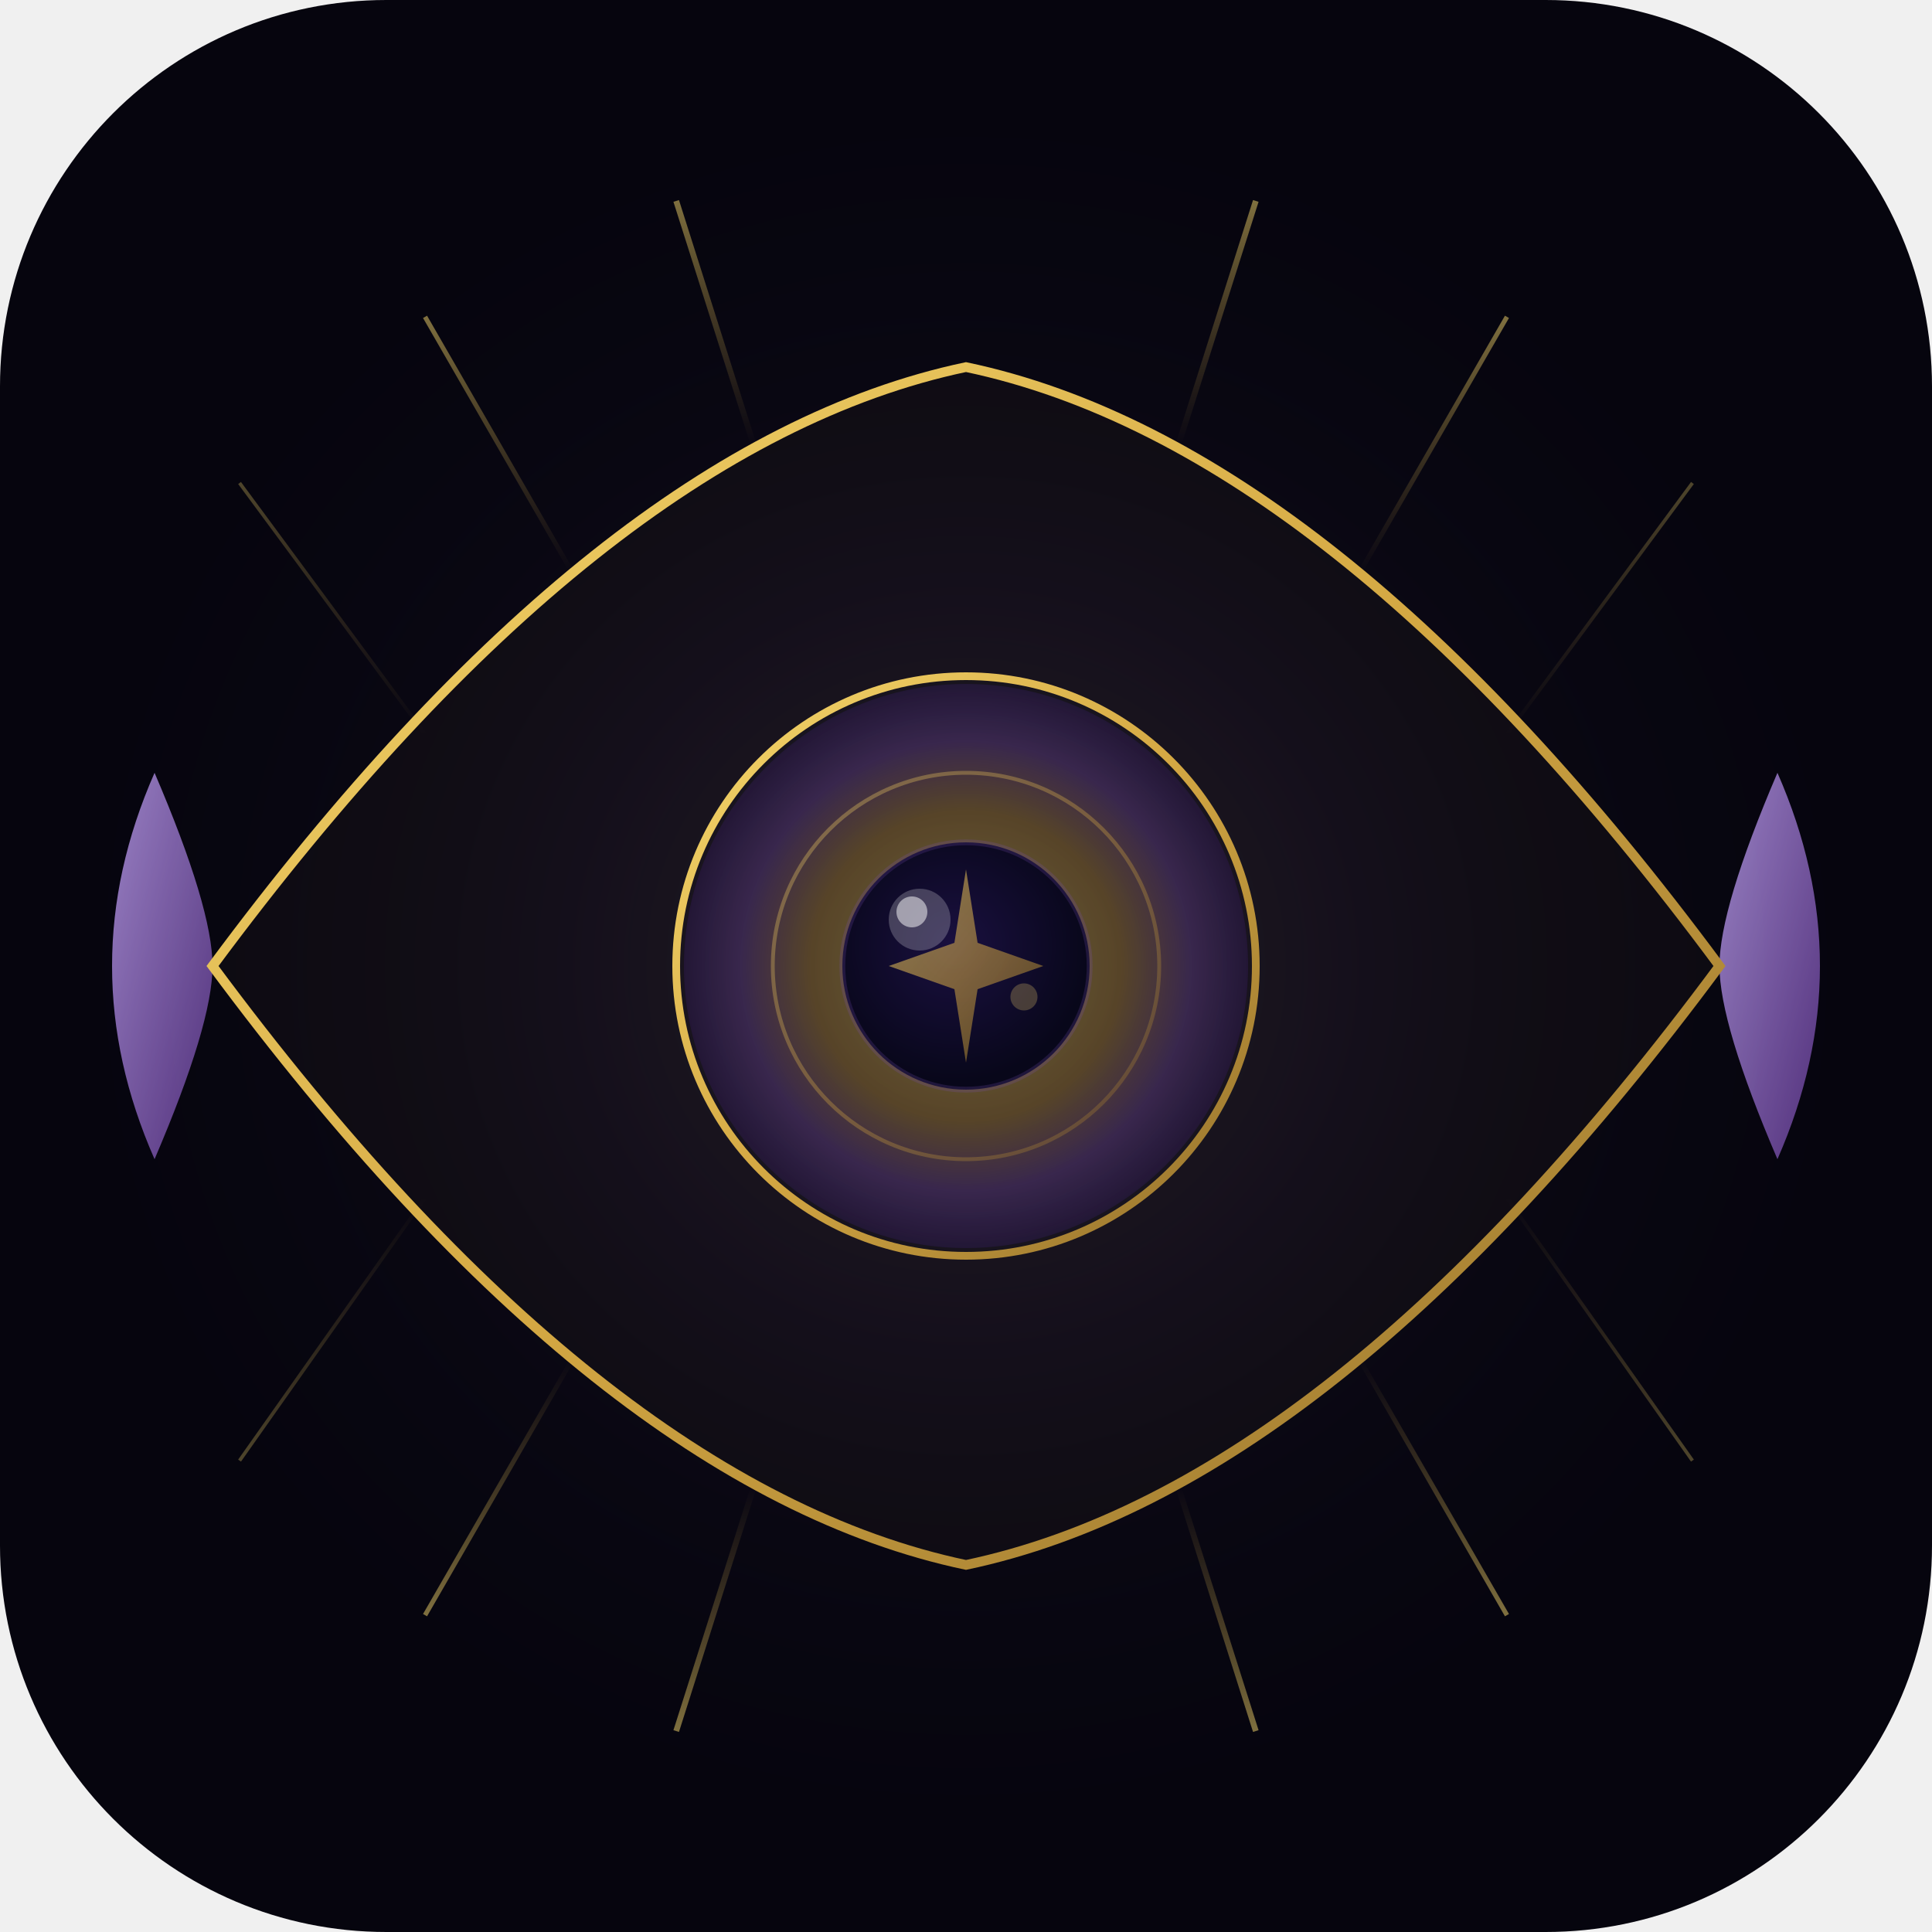
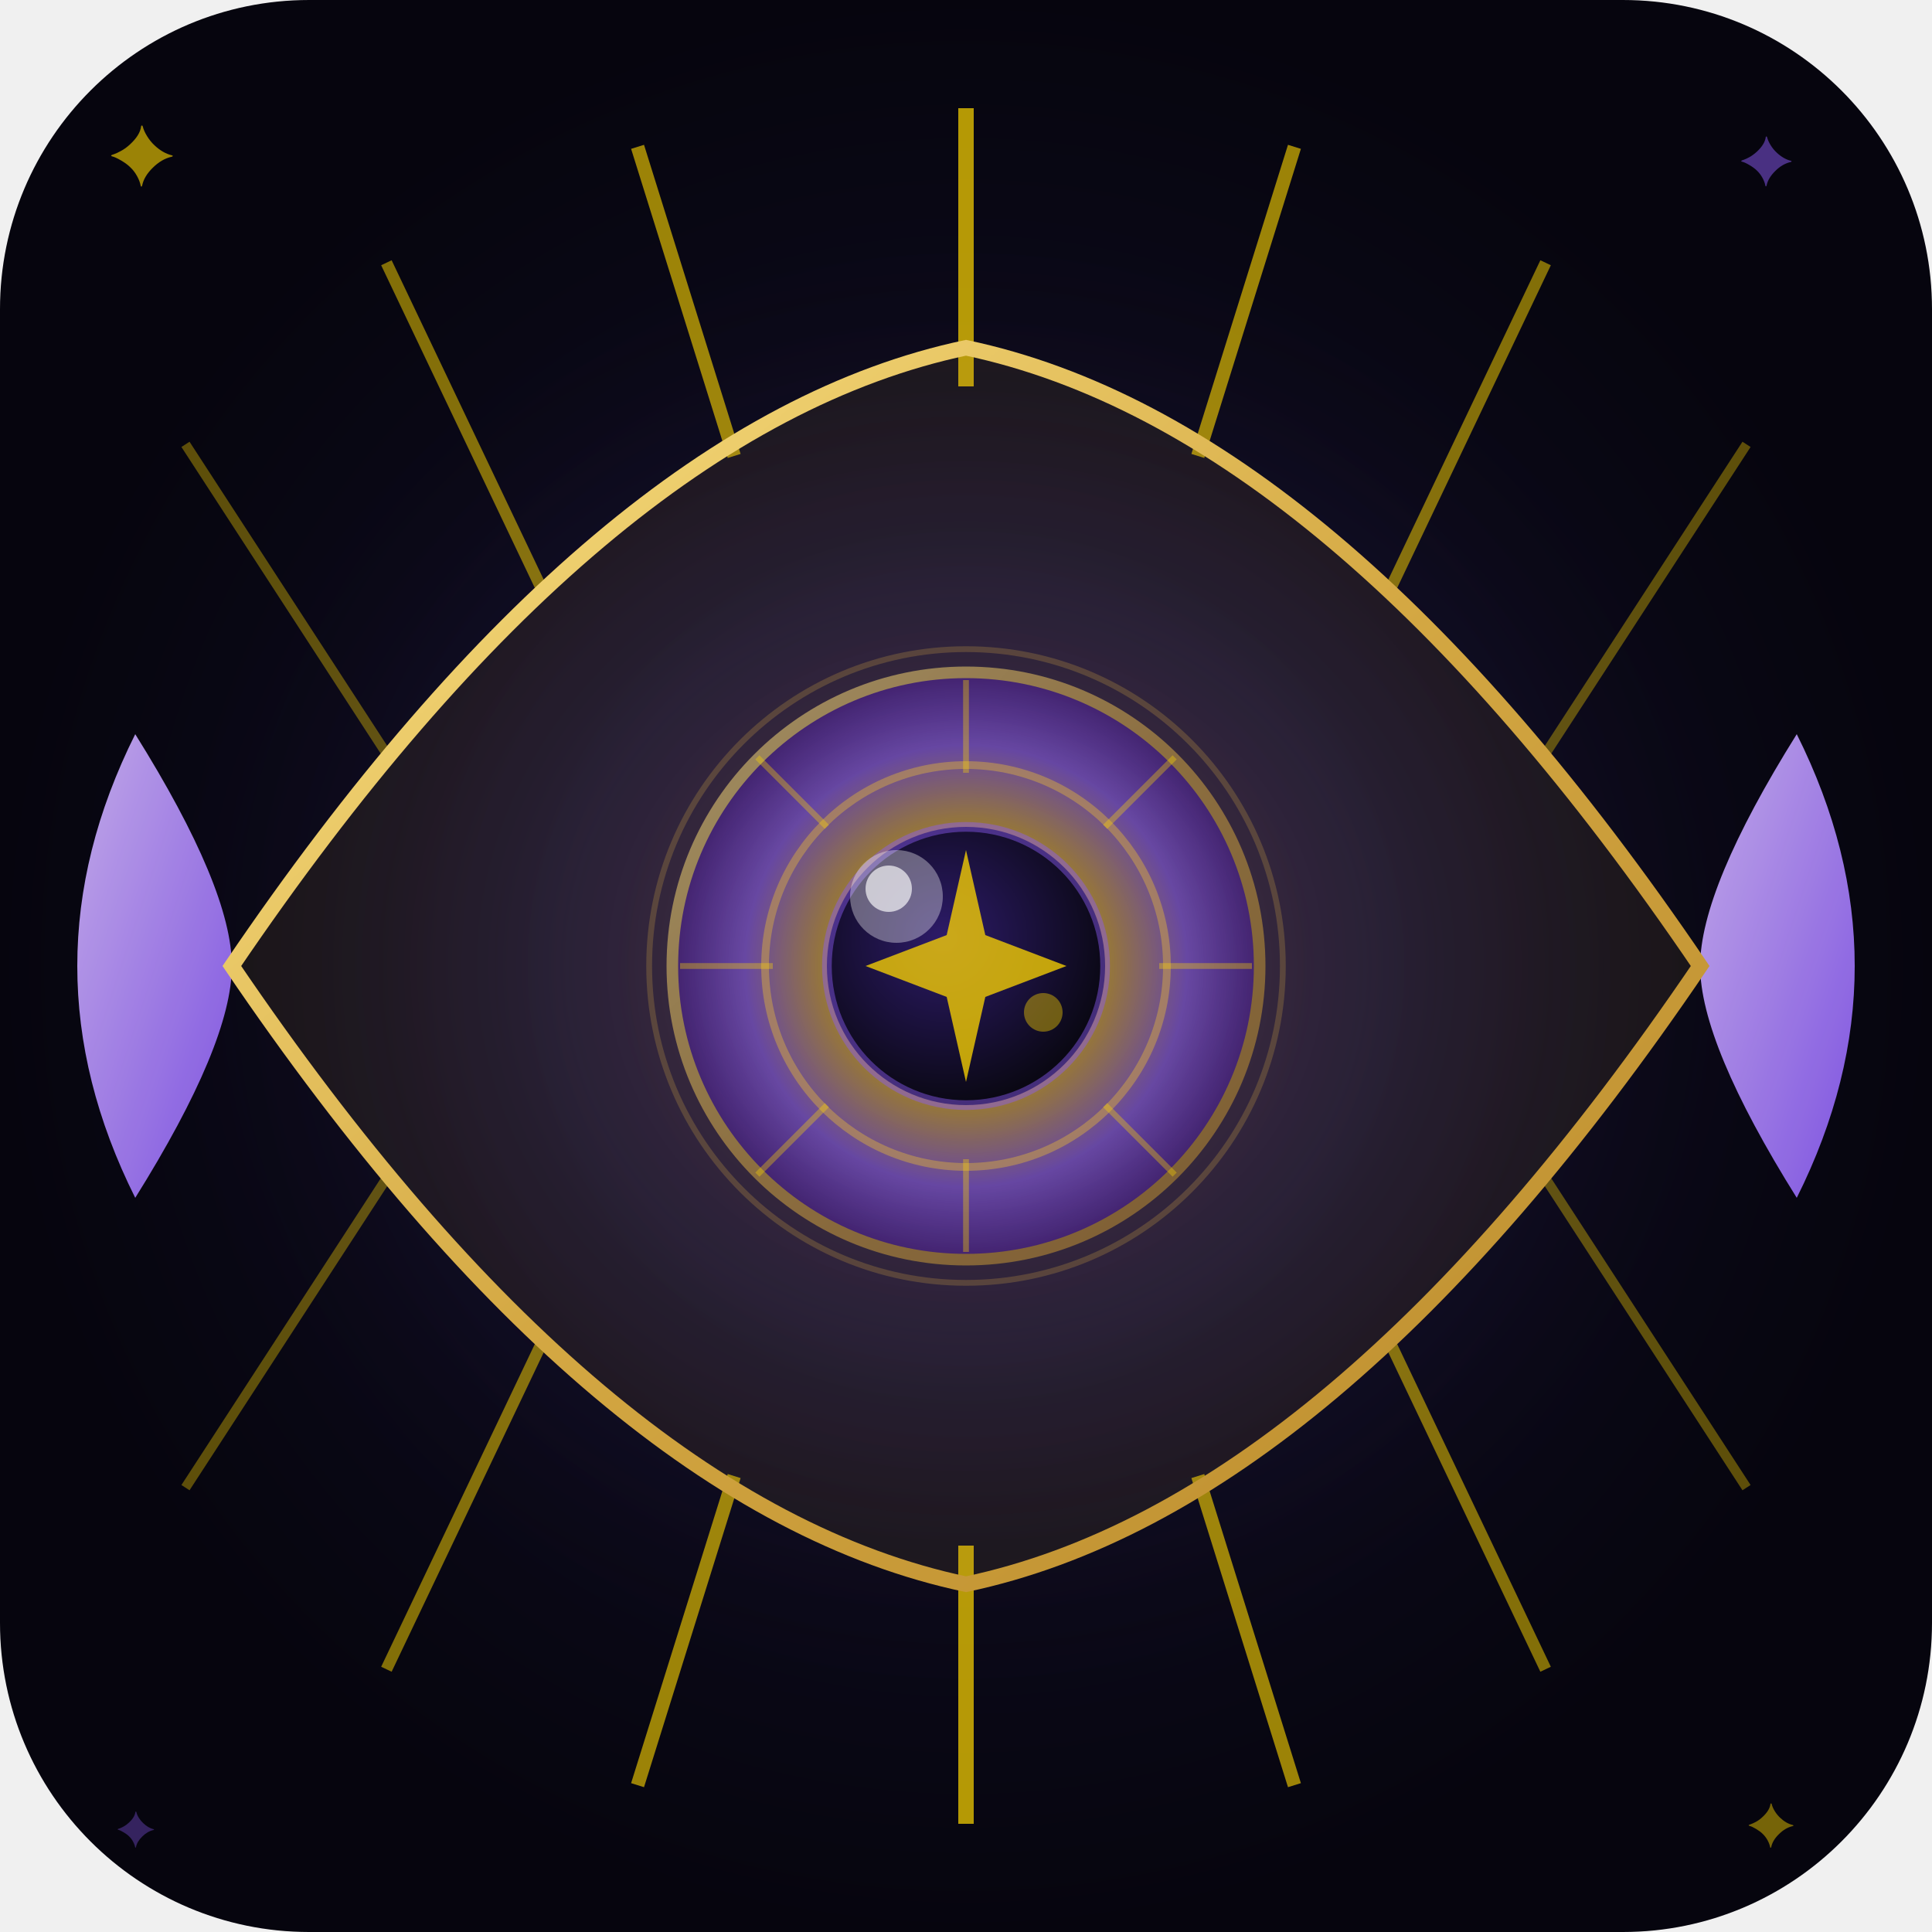
<svg xmlns="http://www.w3.org/2000/svg" viewBox="0 0 500 500">
  <defs>
-     <linearGradient id="eyeG" x1="0%" y1="0%" x2="100%" y2="100%">
-       <stop offset="0%" stop-color="#F7D96E" />
+     <linearGradient id="goldG" x1="0%" y1="0%" x2="100%" y2="100%">
+       <stop offset="0%" stop-color="#FFE88A" />
      <stop offset="50%" stop-color="#D4A843" />
-       <stop offset="100%" stop-color="#916E2B" />
+       <stop offset="100%" stop-color="#B8882A" />
    </linearGradient>
-     <linearGradient id="eyeV" x1="0%" y1="0%" x2="100%" y2="100%">
-       <stop offset="0%" stop-color="#C9AAFF" />
-       <stop offset="100%" stop-color="#6B3FA0" />
+     <linearGradient id="purpleG" x1="0%" y1="0%" x2="100%" y2="100%">
+       <stop offset="0%" stop-color="#D4B8FF" />
+       <stop offset="100%" stop-color="#8B5CF6" />
    </linearGradient>
-     <linearGradient id="gUp" x1="0%" y1="100%" x2="0%" y2="0%">
-       <stop offset="0%" stop-color="#D4A843" stop-opacity="0" />
-       <stop offset="100%" stop-color="#F7D96E" />
-     </linearGradient>
-     <linearGradient id="gDn" x1="0%" y1="0%" x2="0%" y2="100%">
-       <stop offset="0%" stop-color="#D4A843" stop-opacity="0" />
-       <stop offset="100%" stop-color="#F7D96E" />
-     </linearGradient>
-     <radialGradient id="eyeIrisG" cx="50%" cy="50%" r="50%">
-       <stop offset="0%" stop-color="#FFF8E0" />
-       <stop offset="20%" stop-color="#F7D96E" />
-       <stop offset="55%" stop-color="#D4A843" />
-       <stop offset="80%" stop-color="#7B4FBF" />
-       <stop offset="100%" stop-color="#3A1F6E" />
+     <radialGradient id="irisG" cx="50%" cy="50%" r="50%">
+       <stop offset="0%" stop-color="#FFFDE0" />
+       <stop offset="20%" stop-color="#FFD700" />
+       <stop offset="50%" stop-color="#D4A843" />
+       <stop offset="75%" stop-color="#8B5CF6" />
+       <stop offset="100%" stop-color="#4C1D95" />
    </radialGradient>
-     <radialGradient id="eyeAura" cx="50%" cy="50%" r="50%">
-       <stop offset="0%" stop-color="#D4A843" stop-opacity="0.18" />
-       <stop offset="40%" stop-color="#7B4FBF" stop-opacity="0.07" />
-       <stop offset="100%" stop-color="transparent" stop-opacity="0" />
+     <radialGradient id="pupilG" cx="42%" cy="40%" r="60%">
+       <stop offset="0%" stop-color="#2D1B69" />
+       <stop offset="100%" stop-color="#0A0814" />
    </radialGradient>
-     <radialGradient id="eyePupilG" cx="45%" cy="42%" r="55%">
-       <stop offset="0%" stop-color="#1a1040" />
-       <stop offset="100%" stop-color="#08071A" />
+     <radialGradient id="bgG" cx="50%" cy="50%" r="50%">
+       <stop offset="0%" stop-color="#130F2A" />
+       <stop offset="100%" stop-color="#06050E" />
+     </radialGradient>
+     <radialGradient id="auraG" cx="50%" cy="50%" r="50%">
+       <stop offset="0%" stop-color="#D4A843" stop-opacity="0.3" />
+       <stop offset="50%" stop-color="#8B5CF6" stop-opacity="0.1" />
+       <stop offset="100%" stop-color="transparent" />
    </radialGradient>
  </defs>
-   <rect width="500" height="500" rx="100" fill="#06050E" />
-   <ellipse cx="250" cy="250" rx="248" ry="240" fill="url(#eyeAura)" />
-   <g opacity="0.5">
-     <line x1="250" y1="95" x2="250" y2="38" stroke="url(#gUp)" stroke-width="2" />
-     <line x1="195" y1="115" x2="175" y2="52" stroke="url(#gUp)" stroke-width="1.5" />
-     <line x1="305" y1="115" x2="325" y2="52" stroke="url(#gUp)" stroke-width="1.5" />
-     <line x1="148" y1="148" x2="110" y2="82" stroke="url(#gUp)" stroke-width="1.2" />
-     <line x1="352" y1="148" x2="390" y2="82" stroke="url(#gUp)" stroke-width="1.2" />
-     <line x1="110" y1="190" x2="62" y2="125" stroke="url(#gUp)" stroke-width="0.9" opacity="0.6" />
-     <line x1="390" y1="190" x2="438" y2="125" stroke="url(#gUp)" stroke-width="0.9" opacity="0.6" />
+   <rect width="500" height="500" rx="80" fill="url(#bgG)" />
+   <ellipse cx="250" cy="250" rx="220" ry="200" fill="url(#auraG)" />
+   <g>
+     <line x1="250" y1="100" x2="250" y2="28" stroke="#FFD700" stroke-width="4" opacity="0.7" />
+     <line x1="190" y1="118" x2="165" y2="38" stroke="#FFD700" stroke-width="3.5" opacity="0.6" />
+     <line x1="310" y1="118" x2="335" y2="38" stroke="#FFD700" stroke-width="3.5" opacity="0.6" />
+     <line x1="140" y1="152" x2="100" y2="68" stroke="#FFD700" stroke-width="3" opacity="0.5" />
+     <line x1="360" y1="152" x2="400" y2="68" stroke="#FFD700" stroke-width="3" opacity="0.5" />
+     <line x1="100" y1="195" x2="48" y2="115" stroke="#FFD700" stroke-width="2.5" opacity="0.35" />
+     <line x1="400" y1="195" x2="452" y2="115" stroke="#FFD700" stroke-width="2.5" opacity="0.35" />
  </g>
-   <g opacity="0.5">
-     <line x1="250" y1="405" x2="250" y2="462" stroke="url(#gDn)" stroke-width="2" />
-     <line x1="195" y1="385" x2="175" y2="448" stroke="url(#gDn)" stroke-width="1.5" />
-     <line x1="305" y1="385" x2="325" y2="448" stroke="url(#gDn)" stroke-width="1.5" />
-     <line x1="148" y1="352" x2="110" y2="418" stroke="url(#gDn)" stroke-width="1.2" />
-     <line x1="352" y1="352" x2="390" y2="418" stroke="url(#gDn)" stroke-width="1.2" />
-     <line x1="110" y1="310" x2="62" y2="378" stroke="url(#gDn)" stroke-width="0.9" opacity="0.6" />
-     <line x1="390" y1="310" x2="438" y2="378" stroke="url(#gDn)" stroke-width="0.9" opacity="0.6" />
+   <g>
+     <line x1="250" y1="400" x2="250" y2="472" stroke="#FFD700" stroke-width="4" opacity="0.7" />
+     <line x1="190" y1="382" x2="165" y2="462" stroke="#FFD700" stroke-width="3.5" opacity="0.6" />
+     <line x1="310" y1="382" x2="335" y2="462" stroke="#FFD700" stroke-width="3.5" opacity="0.6" />
+     <line x1="140" y1="348" x2="100" y2="432" stroke="#FFD700" stroke-width="3" opacity="0.5" />
+     <line x1="360" y1="348" x2="400" y2="432" stroke="#FFD700" stroke-width="3" opacity="0.5" />
+     <line x1="100" y1="305" x2="48" y2="385" stroke="#FFD700" stroke-width="2.5" opacity="0.35" />
+     <line x1="400" y1="305" x2="452" y2="385" stroke="#FFD700" stroke-width="2.5" opacity="0.35" />
  </g>
-   <g opacity="0.75">
-     <path d="M40,200 Q18,250 40,300 Q55,265 55,250 Q55,235 40,200Z" fill="url(#eyeV)" />
-     <path d="M460,200 Q482,250 460,300 Q445,265 445,250 Q445,235 460,200Z" fill="url(#eyeV)" />
+   <path d="M35,190 Q5,250 35,310 Q60,270 60,250 Q60,230 35,190Z" fill="url(#purpleG)" opacity="0.9" />
+   <path d="M465,190 Q495,250 465,310 Q440,270 440,250 Q440,230 465,190Z" fill="url(#purpleG)" opacity="0.9" />
+   <path d="M60,250 Q155,110 250,90 Q345,110 440,250 Q345,390 250,410 Q155,390 60,250Z" fill="rgba(212,168,67,0.08)" stroke="#FFD700" stroke-width="2" opacity="0.3" />
+   <path d="M60,250 Q155,110 250,90 Q345,110 440,250 Q345,390 250,410 Q155,390 60,250Z" fill="rgba(212,168,67,0.06)" stroke="url(#goldG)" stroke-width="4" />
+   <circle cx="250" cy="250" r="82" fill="none" stroke="#D4A843" stroke-width="1.5" opacity="0.25" />
+   <circle cx="250" cy="250" r="76" fill="url(#irisG)" opacity="0.55" stroke="url(#goldG)" stroke-width="3" />
+   <circle cx="250" cy="250" r="52" fill="none" stroke="#D4A843" stroke-width="2" opacity="0.5" />
+   <g opacity="0.35" stroke="#FFD700" stroke-width="1.5">
+     <line x1="250" y1="176" x2="250" y2="200" />
+     <line x1="250" y1="300" x2="250" y2="324" />
+     <line x1="176" y1="250" x2="200" y2="250" />
+     <line x1="300" y1="250" x2="324" y2="250" />
+     <line x1="196" y1="196" x2="214" y2="214" />
+     <line x1="304" y1="196" x2="286" y2="214" />
+     <line x1="196" y1="304" x2="214" y2="286" />
+     <line x1="304" y1="304" x2="286" y2="286" />
  </g>
-   <path d="M55,250 Q155,115 250,95 Q345,115 445,250 Q345,385 250,405 Q155,385 55,250Z" stroke="url(#eyeG)" stroke-width="2.5" fill="rgba(212,168,67,0.03)" />
-   <circle cx="250" cy="250" r="75" stroke="url(#eyeG)" stroke-width="2" fill="none" />
-   <circle cx="250" cy="250" r="73" fill="url(#eyeIrisG)" opacity="0.3" />
-   <circle cx="250" cy="250" r="50" stroke="url(#eyeG)" stroke-width="1" fill="none" opacity="0.35" />
-   <circle cx="250" cy="250" r="32" fill="url(#eyePupilG)" />
-   <circle cx="250" cy="250" r="32" stroke="#7B4FBF" stroke-width="1.5" fill="none" opacity="0.2" />
-   <path d="M250,225 L253,244 L270,250 L253,256 L250,275 L247,256 L230,250 L247,244Z" fill="url(#eyeG)" opacity="0.55" />
-   <circle cx="238" cy="238" r="8" fill="white" opacity="0.22" />
-   <circle cx="236" cy="236" r="4" fill="white" opacity="0.5" />
-   <circle cx="265" cy="258" r="3.5" fill="#F7D96E" opacity="0.25" />
+   <circle cx="250" cy="250" r="36" fill="url(#pupilG)" />
+   <circle cx="250" cy="250" r="36" stroke="#8B5CF6" stroke-width="2.5" fill="none" opacity="0.45" />
+   <path d="M250,220 L255,242 L276,250 L255,258 L250,280 L245,258 L224,250 L245,242Z" fill="#FFD700" opacity="0.75" />
+   <circle cx="232" cy="232" r="12" fill="white" opacity="0.35" />
+   <circle cx="230" cy="230" r="6" fill="white" opacity="0.65" />
+   <circle cx="270" cy="262" r="5" fill="#FFD700" opacity="0.4" />
+   <g font-family="serif">
+     <text x="28" y="48" fill="#FFD700" font-size="22" opacity="0.6">✦</text>
+     <text x="450" y="48" fill="#8B5CF6" font-size="18" opacity="0.5">✦</text>
+     <text x="452" y="478" fill="#FFD700" font-size="16" opacity="0.45">✦</text>
+     <text x="30" y="478" fill="#8B5CF6" font-size="13" opacity="0.35">✦</text>
+   </g>
</svg>
